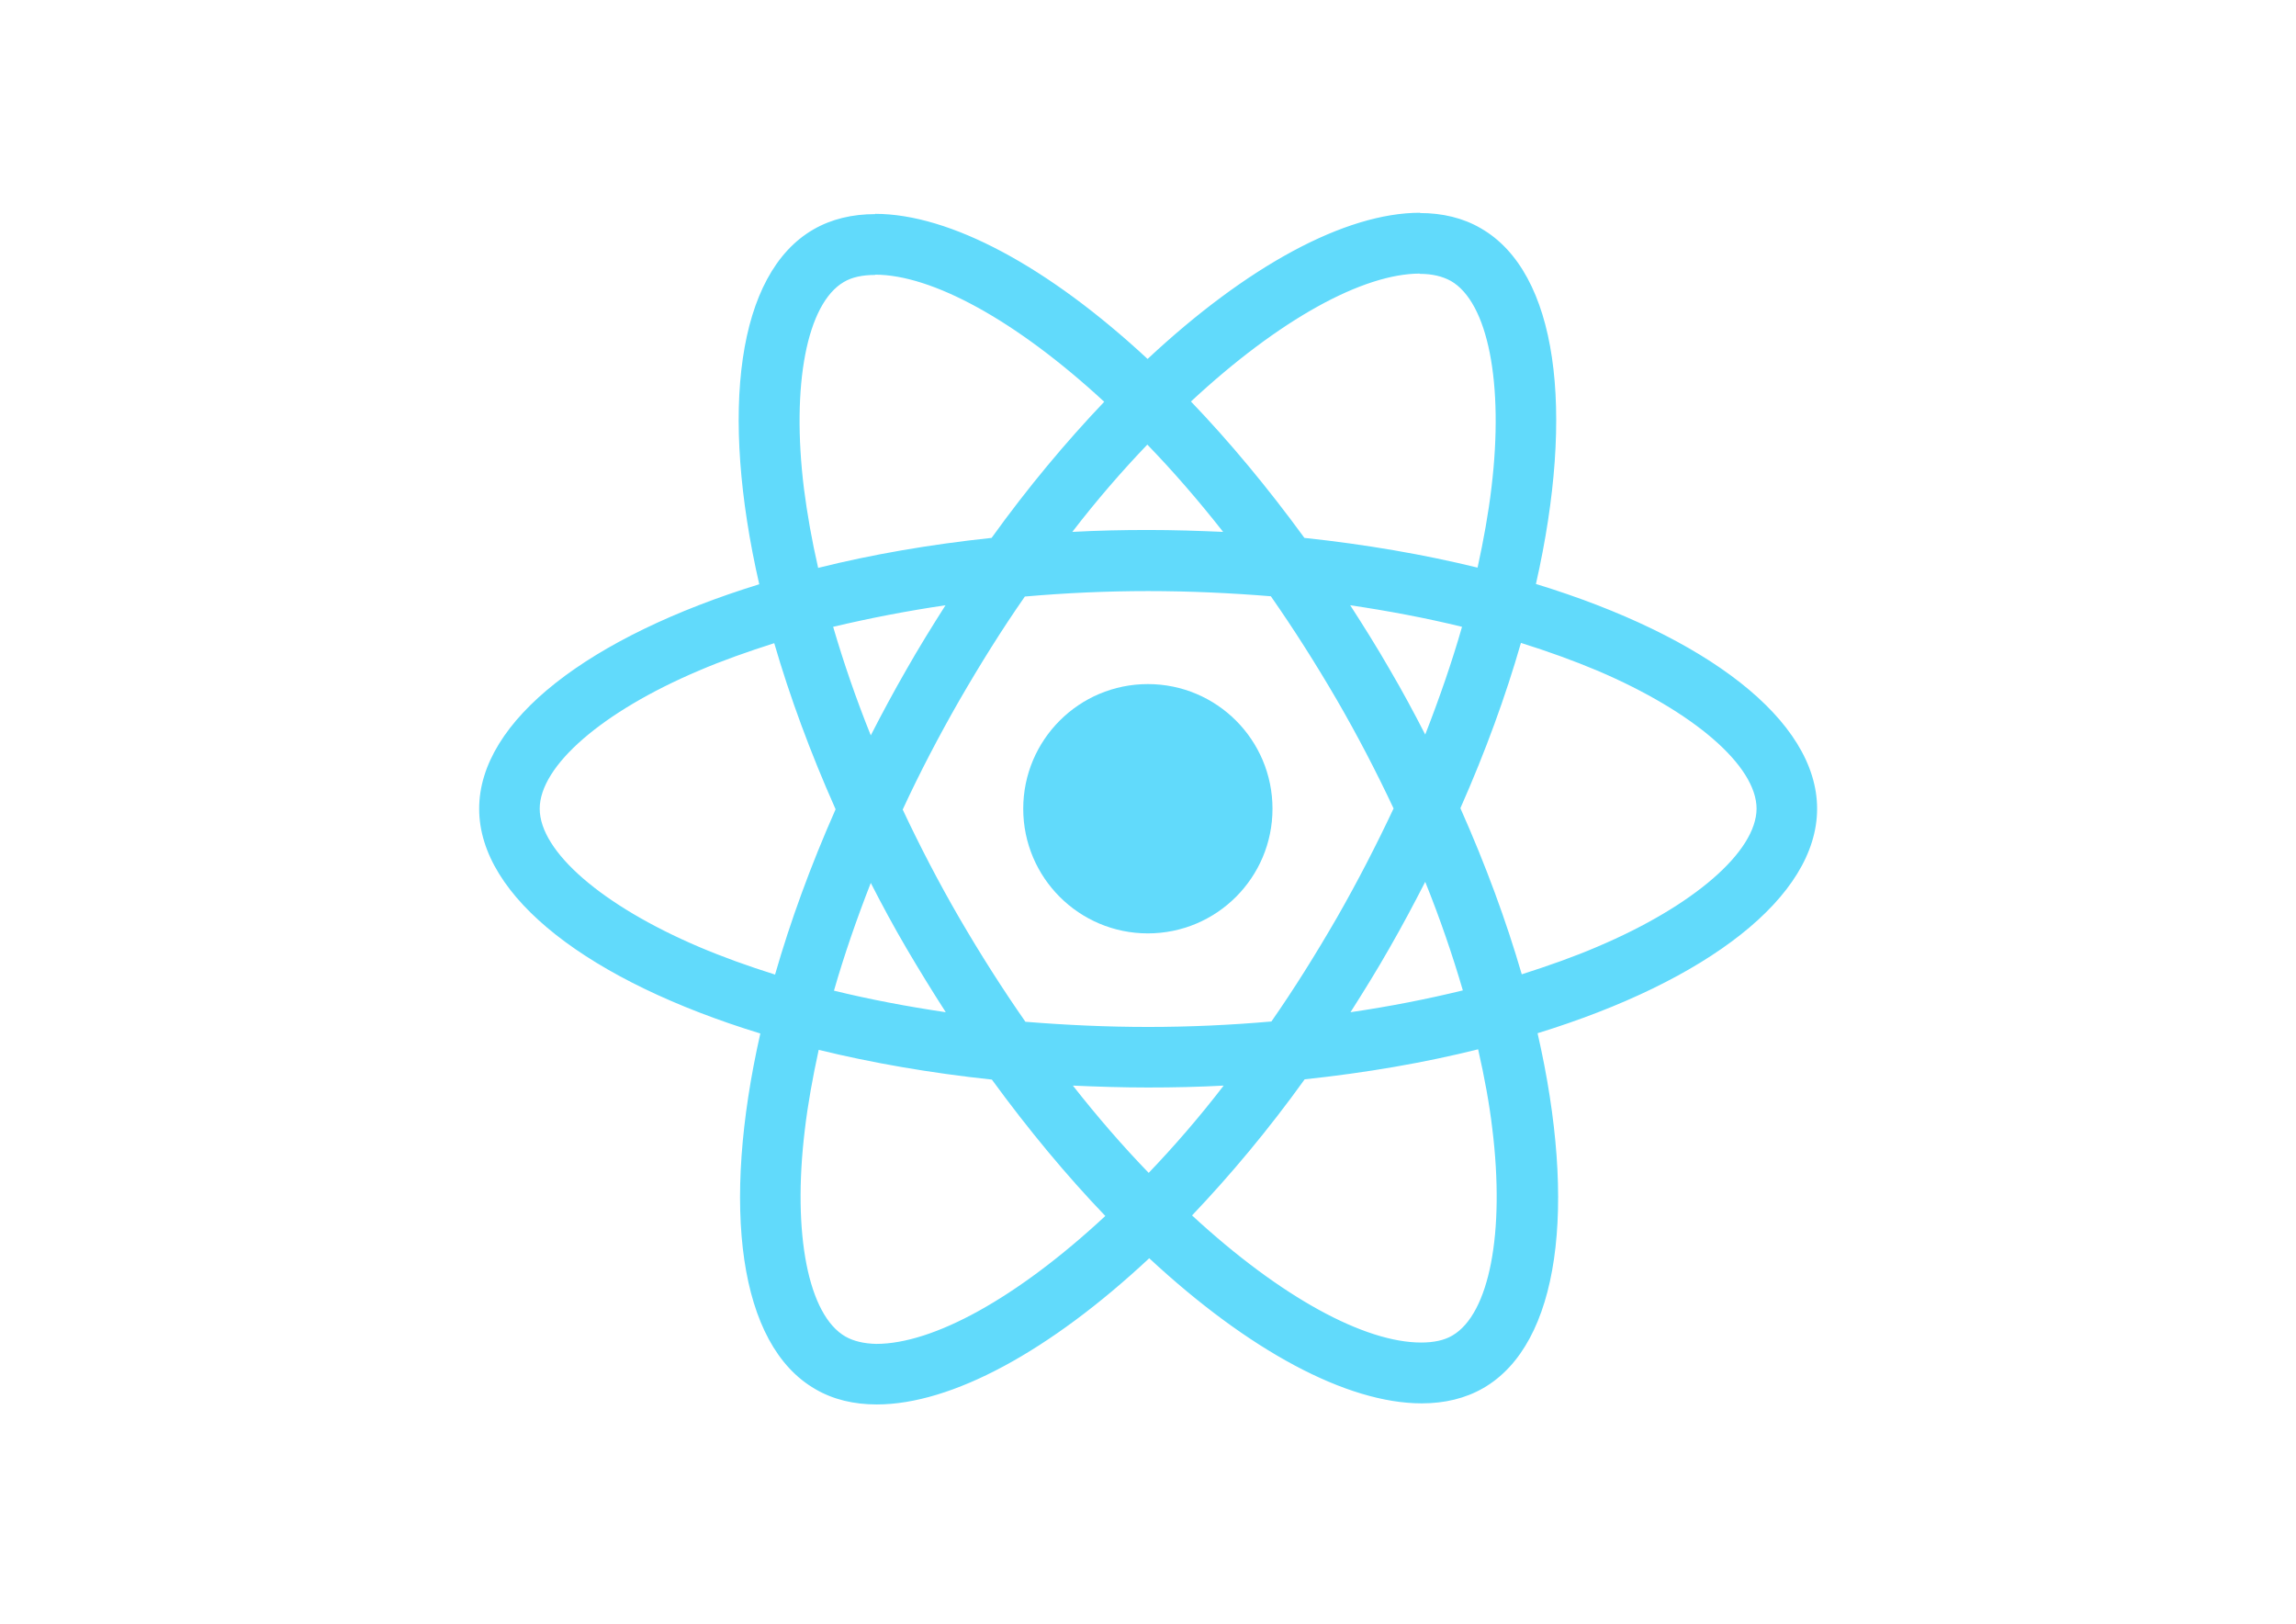
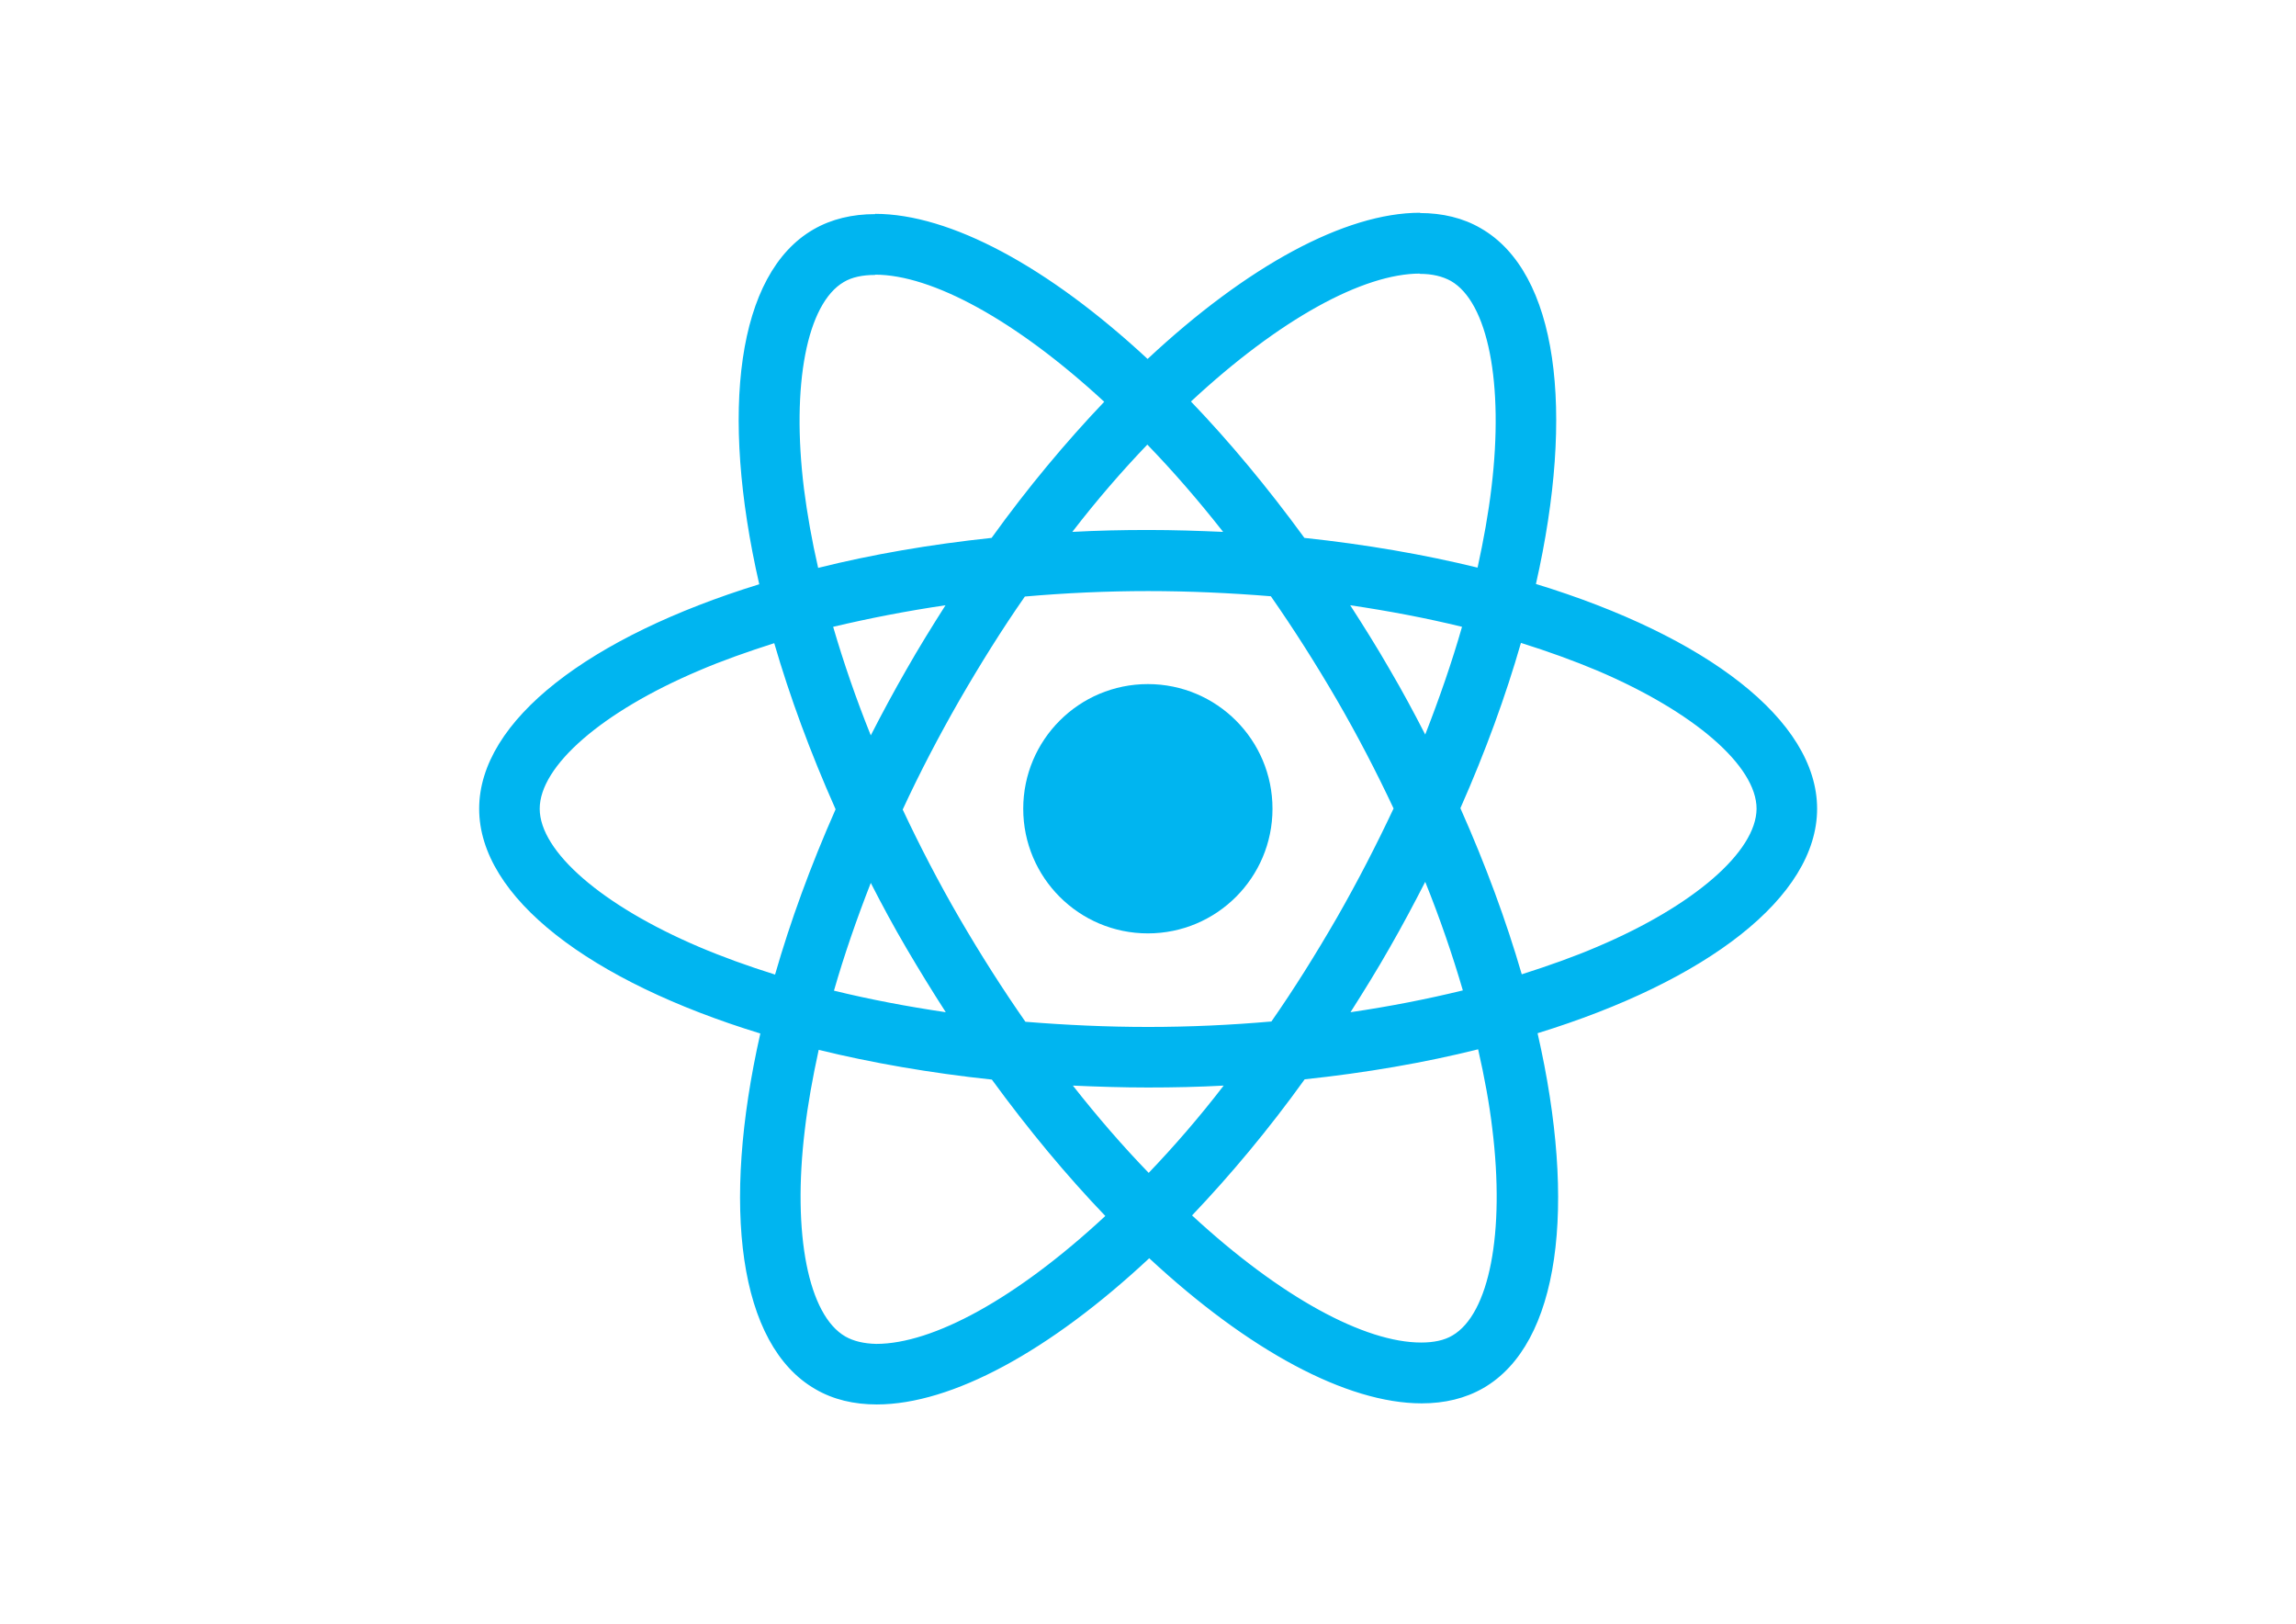
<svg xmlns="http://www.w3.org/2000/svg" viewBox="0 0 841.9 595.3">
-   <g fill="#61DAFB">
+   <g fill="#00B5F0">
    <path d="M666.3 296.5c0-32.5-40.7-63.3-103.1-82.4 14.4-63.6 8-114.2-20.2-130.4-6.5-3.8-14.1-5.6-22.4-5.6v22.3c4.6 0 8.3.9 11.4 2.6 13.6 7.8 19.5 37.5 14.9 75.7-1.1 9.4-2.9 19.3-5.1 29.4-19.6-4.8-41-8.5-63.5-10.9-13.5-18.5-27.5-35.3-41.6-50 32.6-30.3 63.2-46.9 84-46.9V78c-27.5 0-63.5 19.6-99.9 53.6-36.4-33.8-72.4-53.2-99.9-53.2v22.3c20.7 0 51.4 16.5 84 46.6-14 14.7-28 31.4-41.3 49.9-22.6 2.4-44 6.1-63.6 11-2.3-10-4-19.7-5.2-29-4.7-38.2 1.1-67.9 14.6-75.8 3-1.8 6.9-2.6 11.5-2.6V78.5c-8.4 0-16 1.8-22.6 5.6-28.1 16.2-34.4 66.7-19.9 130.1-62.2 19.2-102.7 49.9-102.7 82.3 0 32.5 40.7 63.3 103.1 82.4-14.4 63.6-8 114.2 20.2 130.4 6.5 3.8 14.1 5.6 22.5 5.6 27.5 0 63.5-19.6 99.9-53.6 36.4 33.8 72.4 53.2 99.9 53.2 8.4 0 16-1.8 22.6-5.6 28.1-16.2 34.4-66.7 19.9-130.1 62-19.1 102.5-49.9 102.5-82.3zm-130.2-66.7c-3.7 12.9-8.3 26.2-13.5 39.5-4.1-8-8.4-16-13.1-24-4.6-8-9.5-15.8-14.4-23.4 14.2 2.1 27.9 4.7 41 7.9zm-45.8 106.5c-7.8 13.5-15.8 26.3-24.1 38.2-14.9 1.3-30 2-45.2 2-15.1 0-30.2-.7-45-1.9-8.3-11.9-16.4-24.6-24.2-38-7.6-13.1-14.5-26.4-20.8-39.8 6.2-13.4 13.2-26.8 20.7-39.9 7.8-13.5 15.8-26.3 24.1-38.2 14.9-1.3 30-2 45.2-2 15.1 0 30.2.7 45 1.9 8.3 11.9 16.4 24.6 24.2 38 7.6 13.1 14.5 26.4 20.8 39.8-6.3 13.4-13.2 26.8-20.7 39.9zm32.3-13c5.4 13.4 10 26.8 13.8 39.8-13.1 3.2-26.9 5.9-41.2 8 4.9-7.7 9.8-15.6 14.4-23.7 4.6-8 8.9-16.1 13-24.1zM421.2 430c-9.3-9.6-18.6-20.3-27.8-32 9 .4 18.2.7 27.5.7 9.4 0 18.7-.2 27.8-.7-9 11.7-18.3 22.4-27.5 32zm-74.4-58.9c-14.2-2.1-27.9-4.7-41-7.9 3.7-12.9 8.3-26.2 13.5-39.5 4.1 8 8.4 16 13.1 24 4.7 8 9.5 15.8 14.4 23.4zM420.7 163c9.3 9.6 18.6 20.3 27.8 32-9-.4-18.2-.7-27.5-.7-9.4 0-18.7.2-27.8.7 9-11.7 18.3-22.4 27.5-32zm-74 58.9c-4.9 7.7-9.8 15.6-14.4 23.7-4.6 8-8.9 16-13 24-5.4-13.4-10-26.8-13.8-39.8 13.1-3.1 26.9-5.8 41.2-7.9zm-90.5 125.2c-35.4-15.1-58.3-34.9-58.3-50.6 0-15.7 22.9-35.6 58.3-50.6 8.6-3.7 18-7 27.7-10.1 5.7 19.6 13.2 40 22.5 60.9-9.2 20.8-16.6 41.1-22.2 60.6-9.9-3.1-19.3-6.5-28-10.2zM310 490c-13.6-7.8-19.5-37.5-14.9-75.7 1.1-9.4 2.9-19.3 5.1-29.4 19.6 4.8 41 8.5 63.5 10.9 13.5 18.5 27.5 35.3 41.6 50-32.6 30.3-63.2 46.9-84 46.9-4.5-.1-8.3-1-11.3-2.7zm237.2-76.2c4.7 38.2-1.1 67.9-14.6 75.8-3 1.8-6.9 2.6-11.5 2.6-20.7 0-51.4-16.5-84-46.6 14-14.7 28-31.4 41.3-49.9 22.6-2.4 44-6.1 63.6-11 2.3 10.1 4.1 19.8 5.2 29.1zm38.5-66.7c-8.6 3.7-18 7-27.7 10.1-5.7-19.6-13.2-40-22.5-60.9 9.2-20.8 16.6-41.1 22.2-60.6 9.9 3.1 19.3 6.5 28.1 10.2 35.4 15.1 58.3 34.9 58.3 50.6-.1 15.7-23 35.6-58.4 50.6zM320.8 78.4z" />
    <circle cx="420.9" cy="296.5" r="45.7" />
    <path d="M520.5 78.1z" />
  </g>
</svg>
